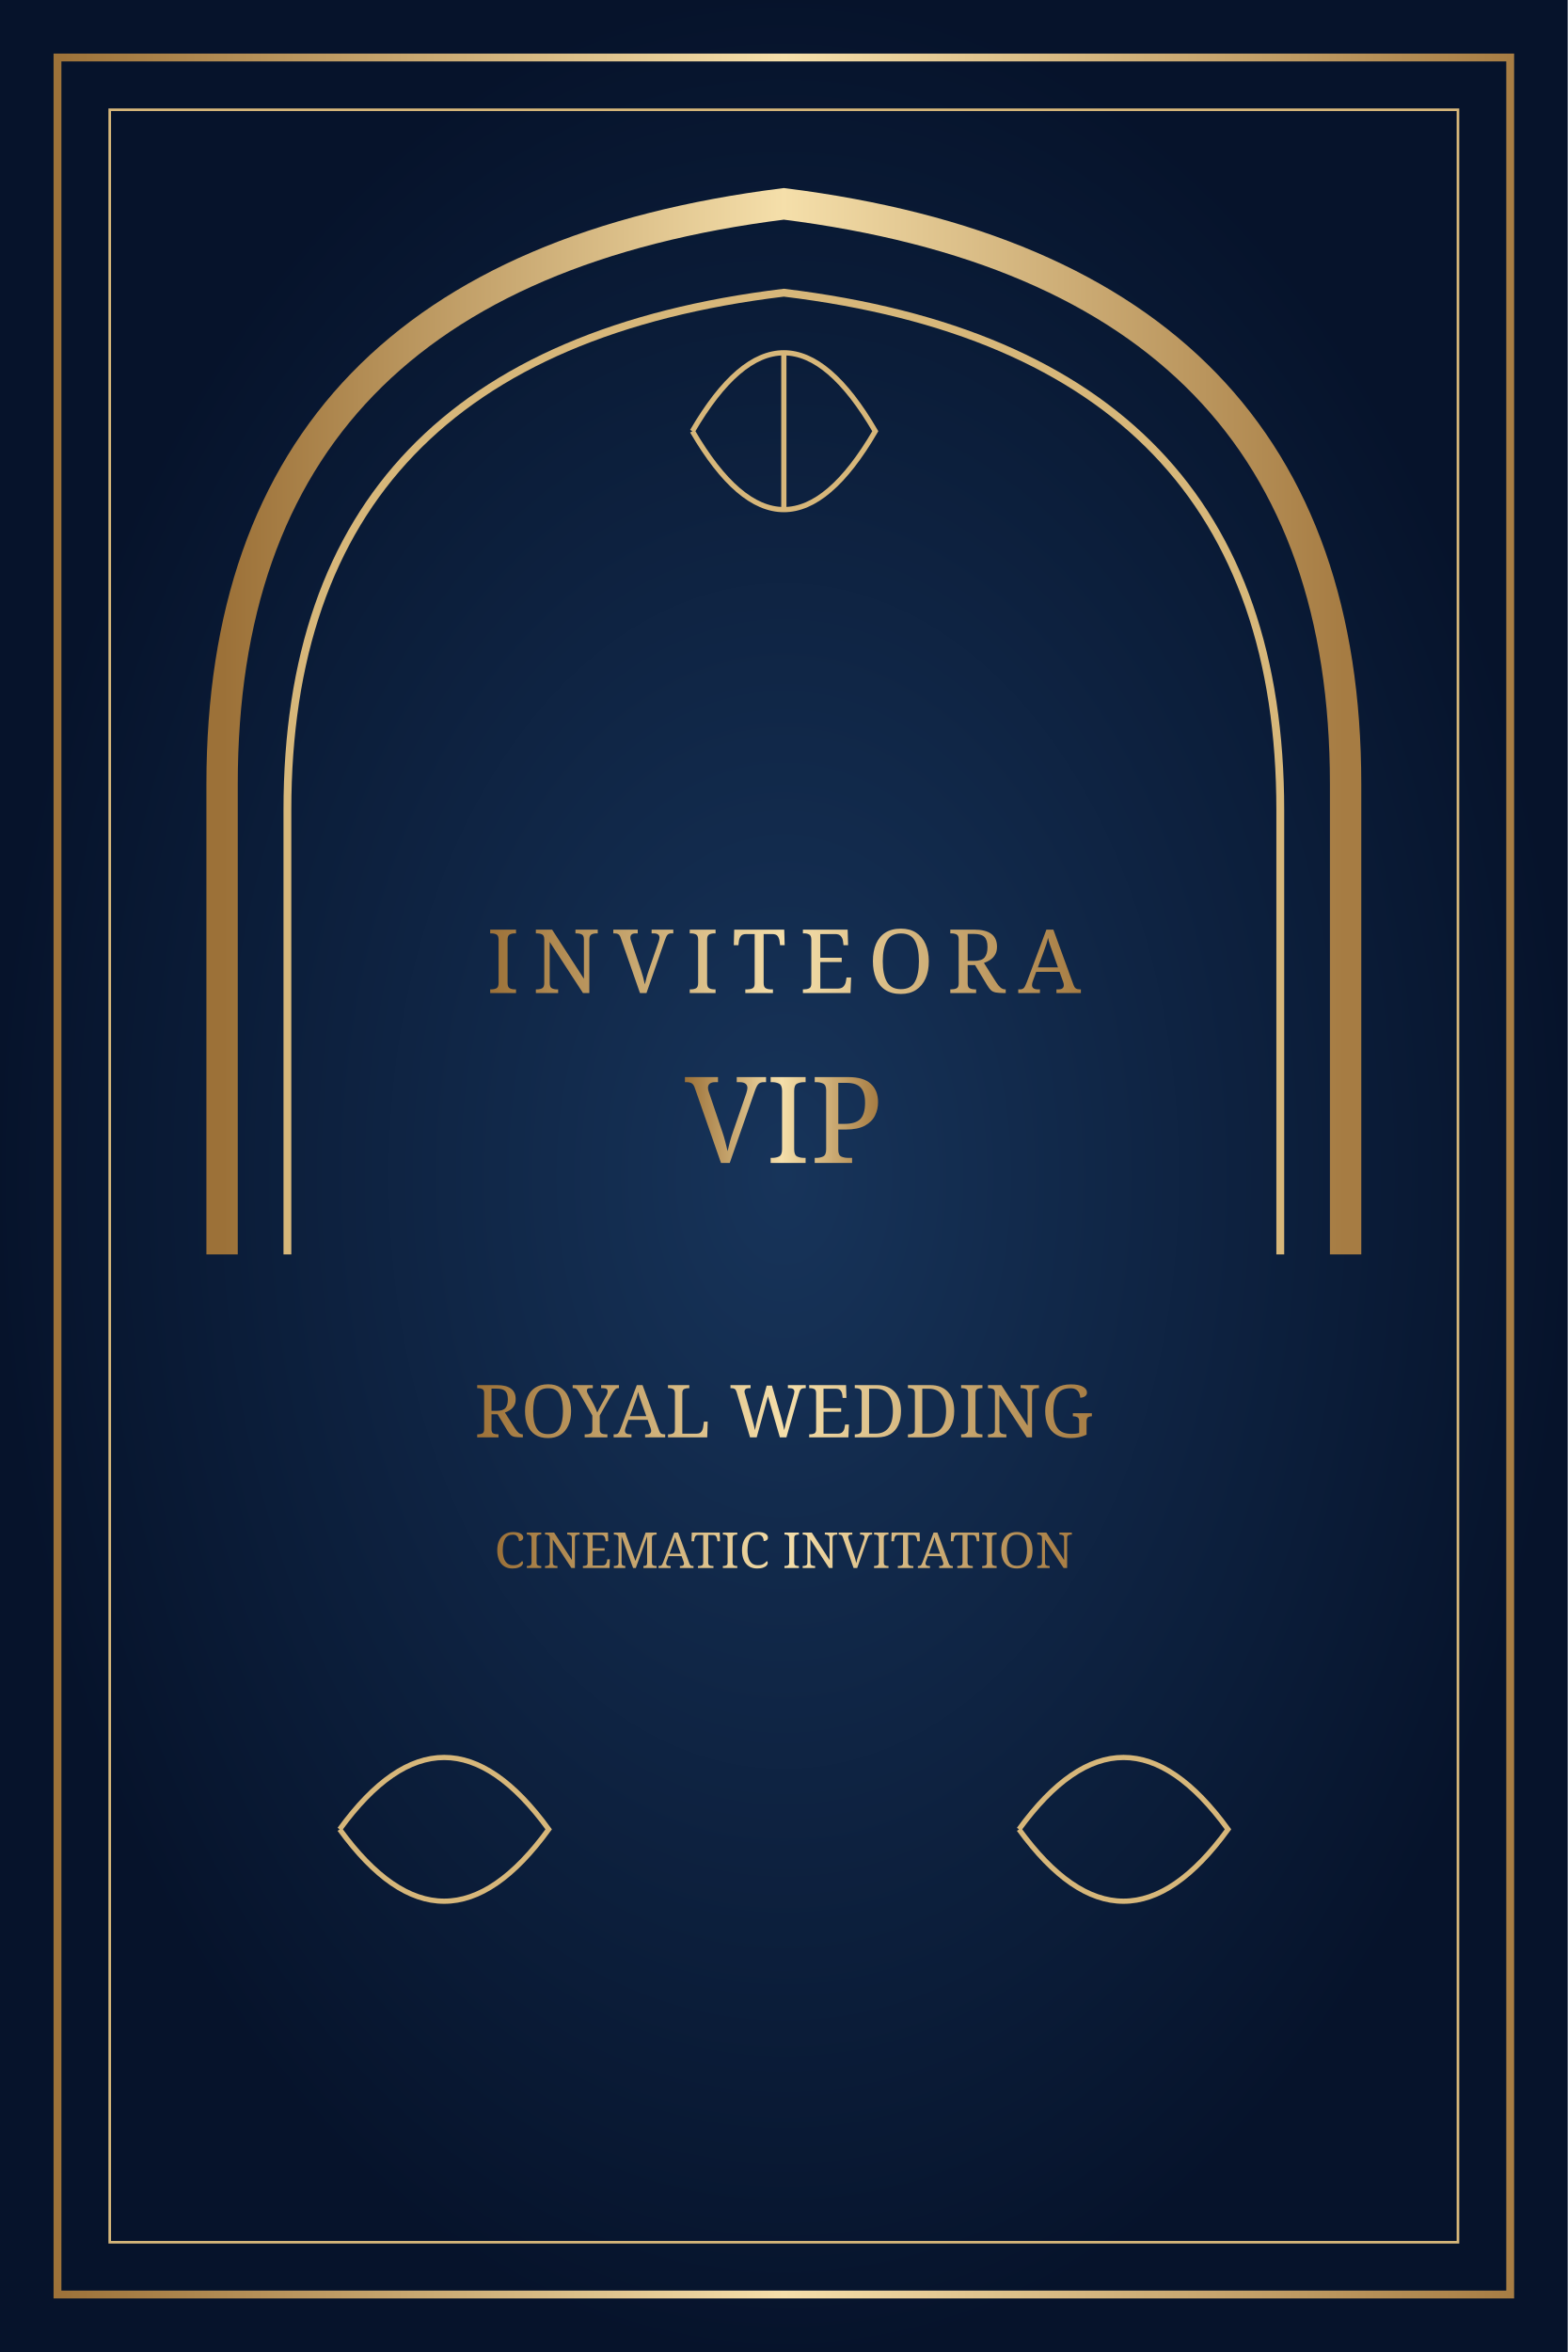
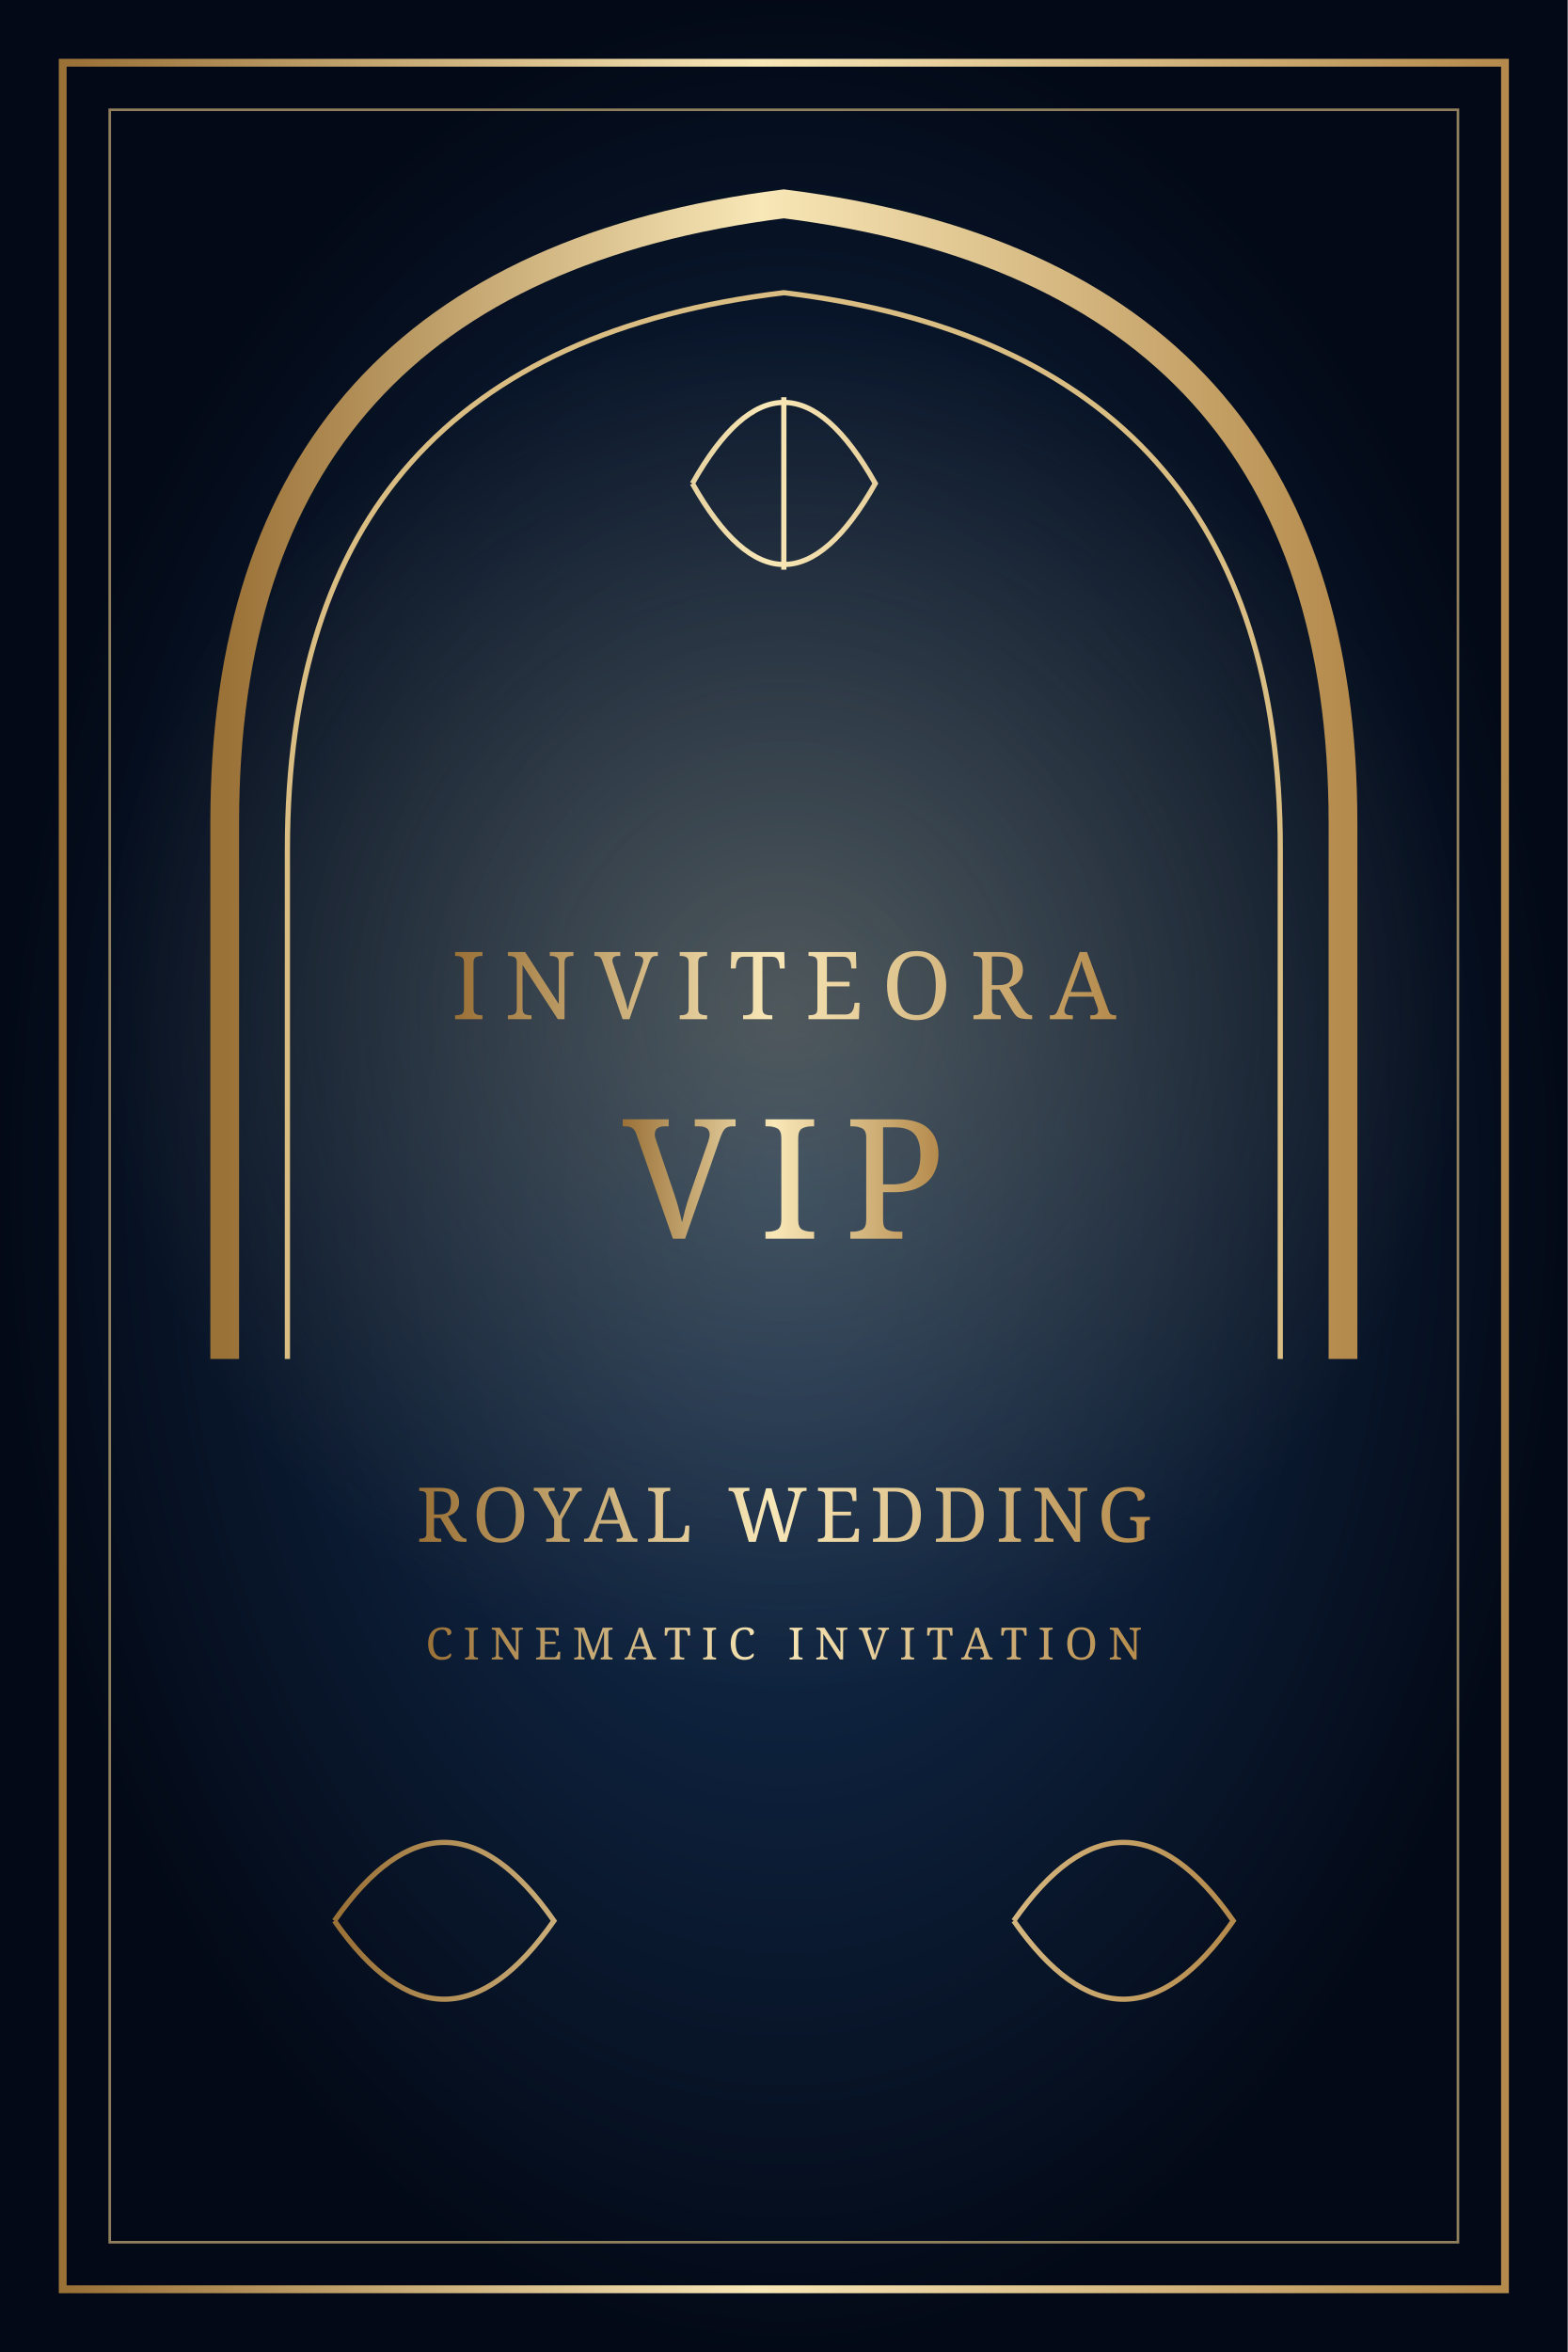
<svg xmlns="http://www.w3.org/2000/svg" width="600" height="900" viewBox="0 0 600 900">
  <defs>
    <radialGradient id="bg">
-       <stop stop-color="#17345a" />
-       <stop offset="1" stop-color="#06132b" />
+       <stop stop-color="#17365d" />
+       <stop offset="1" stop-color="#030916" />
    </radialGradient>
-     <linearGradient id="g">
-       <stop stop-color="#9c7138" />
-       <stop offset=".5" stop-color="#f5dfaa" />
-       <stop offset="1" stop-color="#a67c43" />
+     <linearGradient id="gold">
+       <stop stop-color="#9a7137" />
+       <stop offset=".48" stop-color="#f8e7b7" />
+       <stop offset="1" stop-color="#b58b4d" />
    </linearGradient>
+     <radialGradient id="glow">
+       <stop stop-color="#d8b66f" stop-opacity=".3" />
+       <stop offset="1" stop-color="#d8b66f" stop-opacity="0" />
+     </radialGradient>
  </defs>
  <rect width="600" height="900" fill="url(#bg)" />
-   <rect x="22" y="22" width="556" height="856" fill="none" stroke="url(#g)" stroke-width="3" />
-   <rect x="42" y="42" width="516" height="816" fill="none" stroke="#d7b77a" />
-   <path d="M85 480V300Q85 105 300 78Q515 105 515 300V480" fill="none" stroke="url(#g)" stroke-width="12" />
-   <path d="M110 480V310Q110 135 300 112Q490 135 490 310V480" fill="none" stroke="#d7b77a" stroke-width="3" />
-   <g fill="url(#g)" text-anchor="middle" font-family="Georgia,serif">
-     <text x="300" y="380" font-size="34" letter-spacing="5">INVITEORA</text>
-     <text x="300" y="445" font-size="46">VIP</text>
-     <text x="300" y="550" font-size="28">ROYAL WEDDING</text>
-     <text x="300" y="600" font-size="19">CINEMATIC INVITATION</text>
+   <circle cx="300" cy="385" r="260" fill="url(#glow)" />
+   <rect x="24" y="24" width="552" height="852" fill="none" stroke="url(#gold)" stroke-width="3" />
+   <rect x="42" y="42" width="516" height="816" fill="none" stroke="#d9bd82" stroke-opacity=".65" />
+   <path d="M86 520V315Q86 105 300 78Q514 105 514 315V520" fill="none" stroke="url(#gold)" stroke-width="11" />
+   <path d="M110 520V325Q110 135 300 112Q490 135 490 325V520" fill="none" stroke="#d9bd82" stroke-width="2" />
+   <g fill="url(#gold)" text-anchor="middle" font-family="Georgia,serif">
+     <text x="300" y="390" font-size="36" letter-spacing="7">INVITEORA</text>
+     <text x="300" y="474" font-size="64" letter-spacing="9">VIP</text>
+     <text x="300" y="590" font-size="29" letter-spacing="3">ROYAL WEDDING</text>
+     <text x="300" y="635" font-size="17" letter-spacing="4">CINEMATIC INVITATION</text>
  </g>
-   <g fill="none" stroke="#d7b77a" stroke-width="2">
-     <path d="M265 165q35 -60 70 0q-35 60 -70 0M300 135v60M130 700q40 -55 80 0q-40 55 -80 0M390 700q40 -55 80 0q-40 55 -80 0" />
+   <g fill="none" stroke="url(#gold)" stroke-width="2">
+     <path d="M265 185q35 -62 70 0q-35 62 -70 0M300 152v66M128 735q42 -60 84 0q-42 60 -84 0M388 735q42 -60 84 0q-42 60 -84 0" />
  </g>
</svg>
